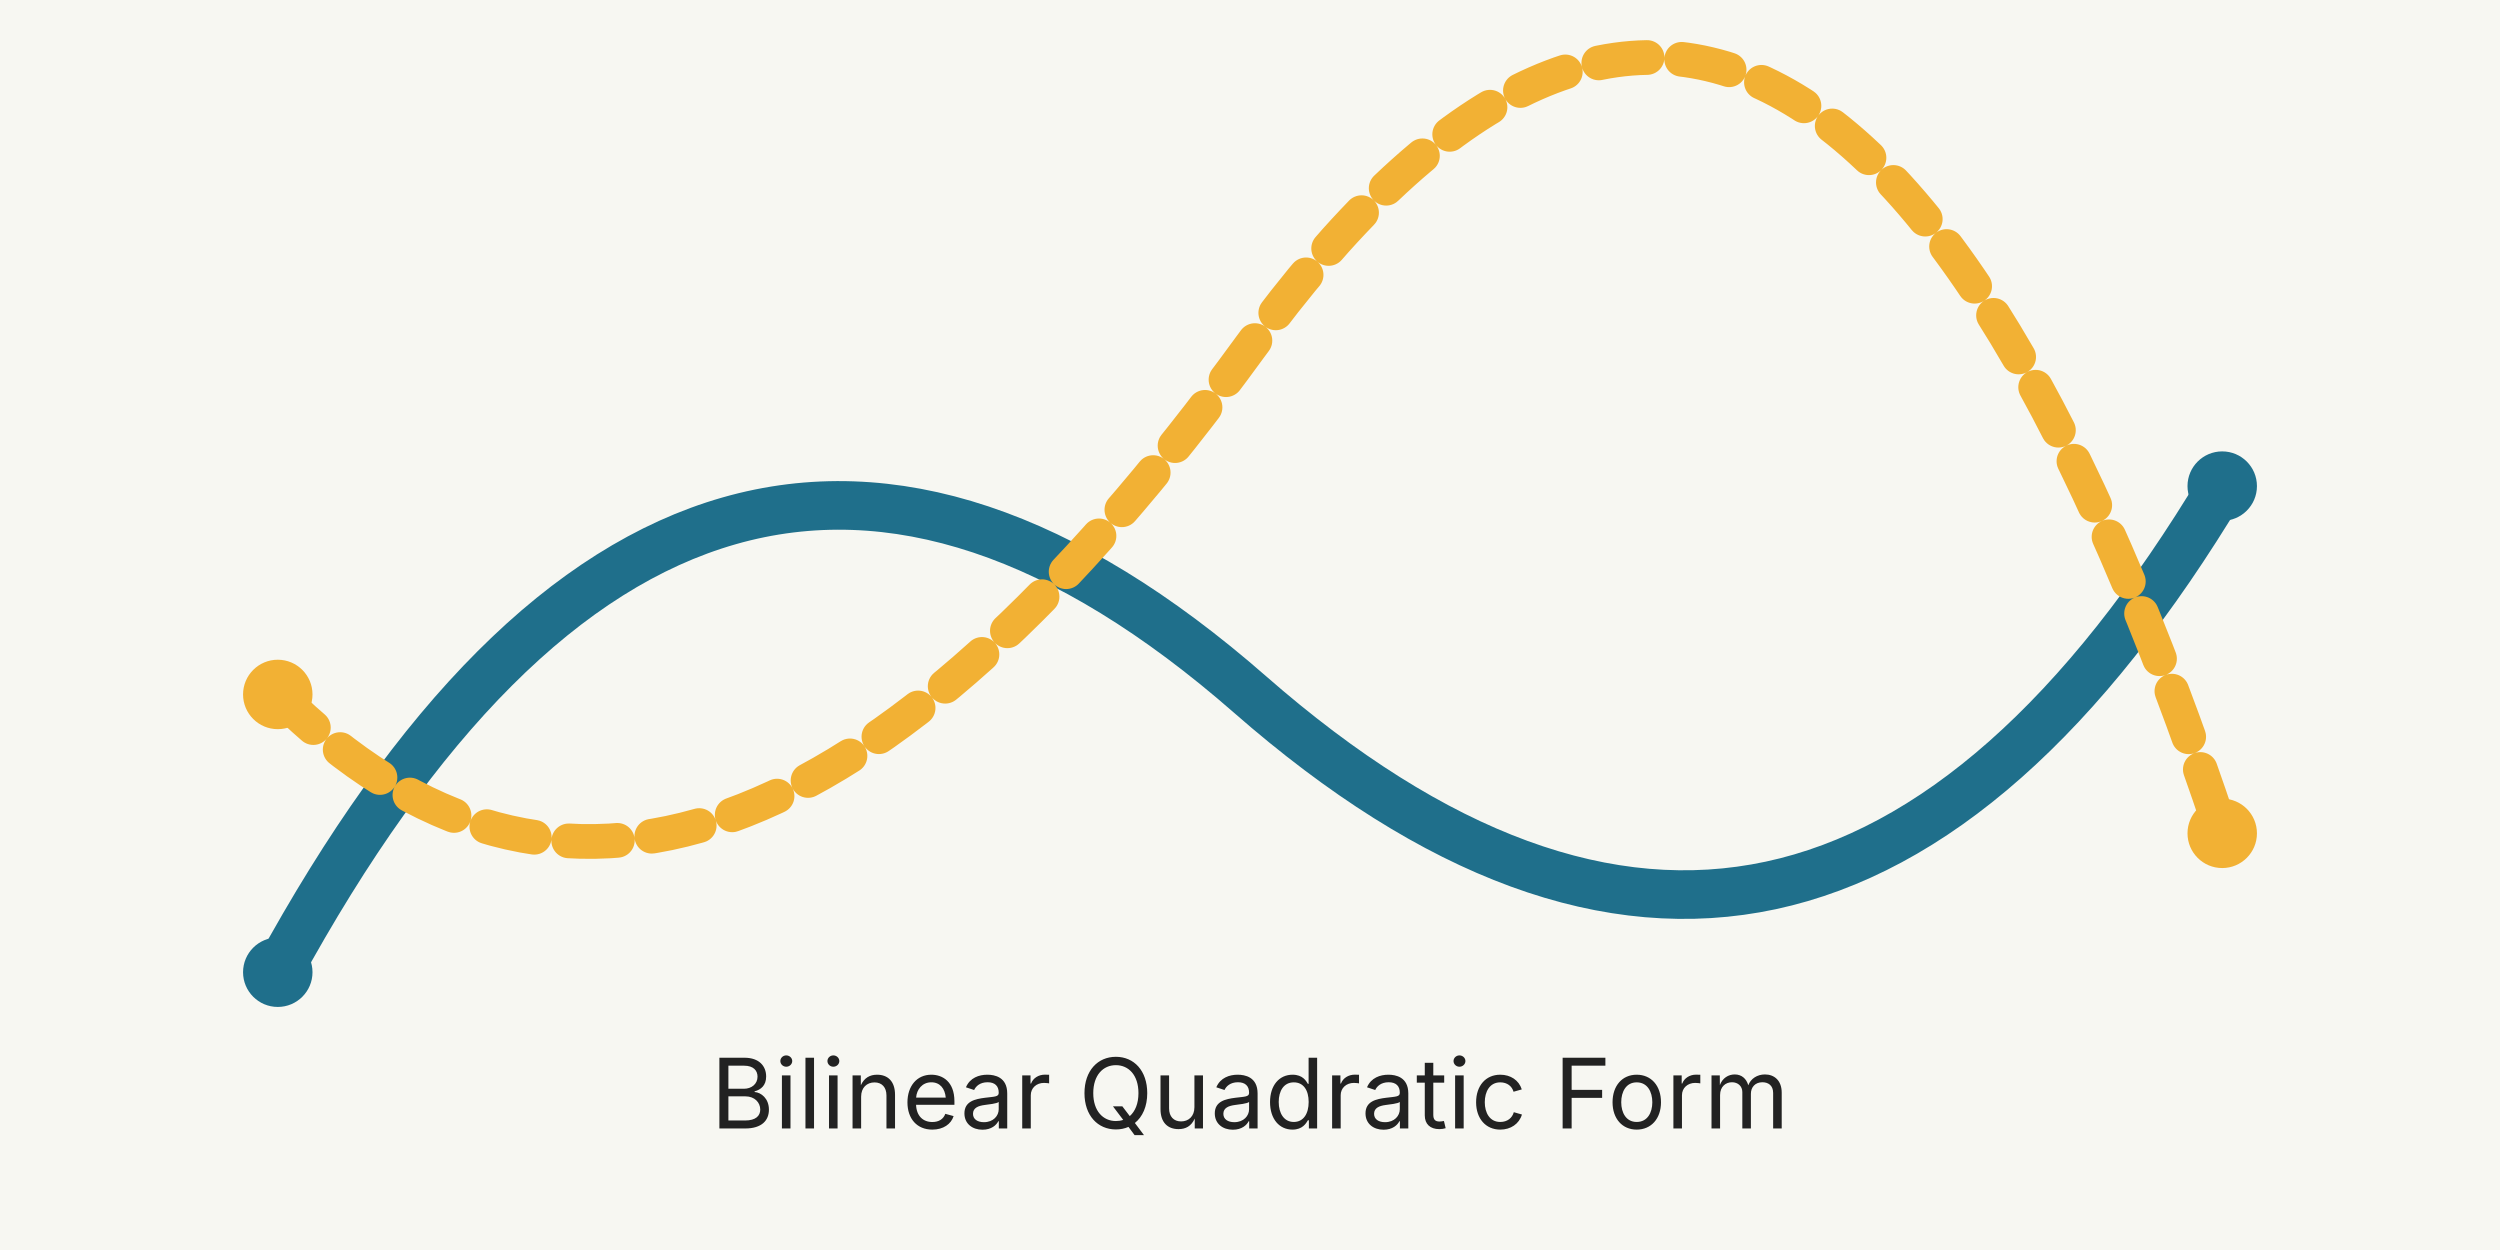
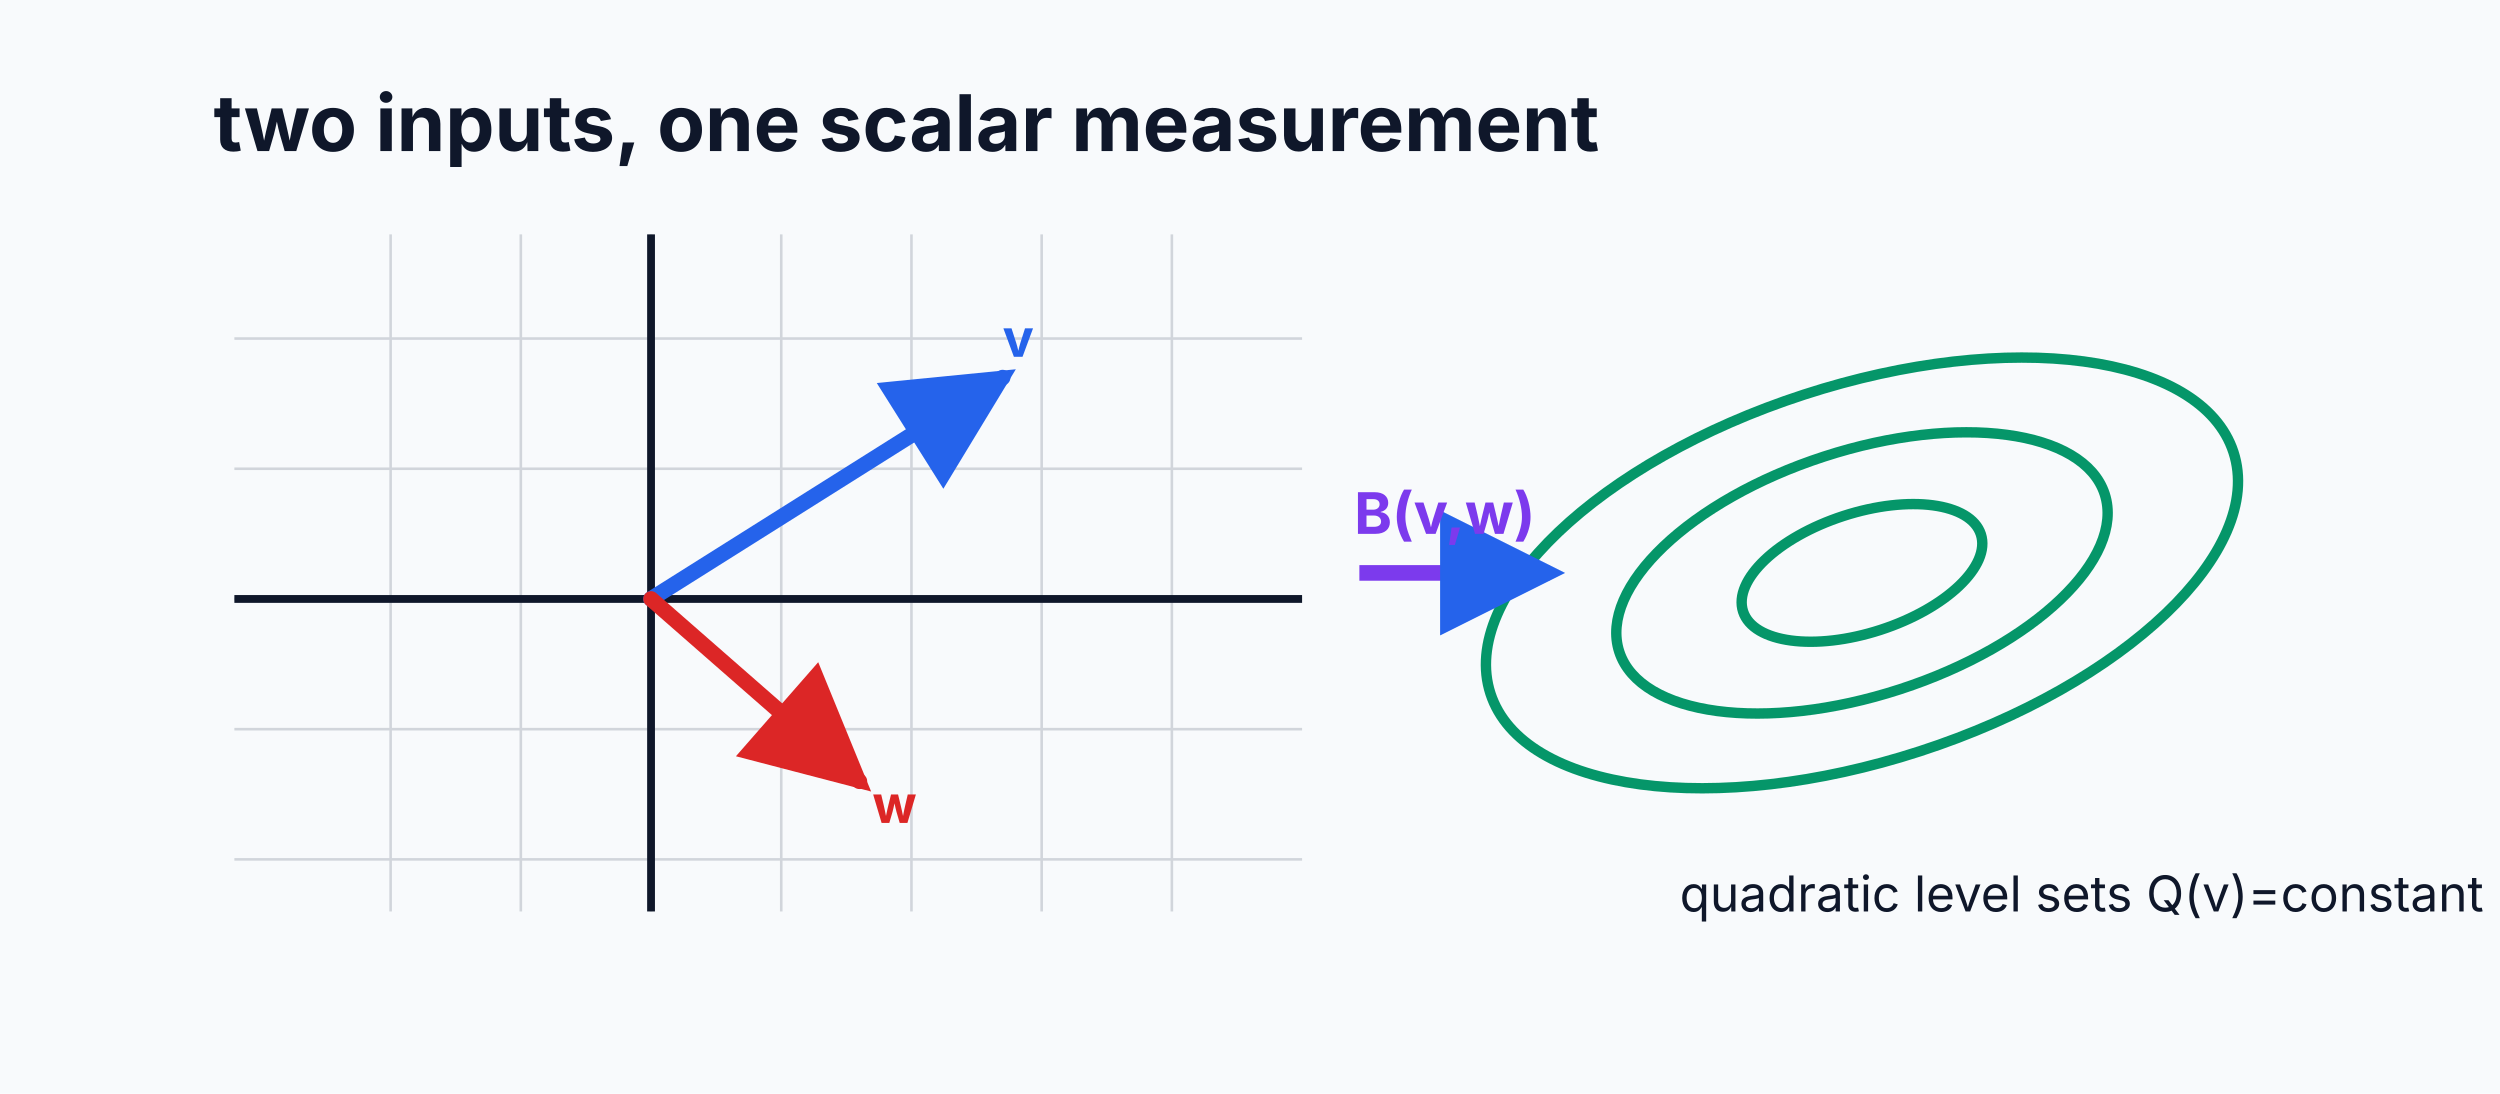
- <svg xmlns="http://www.w3.org/2000/svg" viewBox="0 0 720 360" role="img" aria-labelledby="title desc">
-   <rect width="720" height="360" fill="#f7f7f2" />
-   <path d="M80 280 Q200 60 360 200 T640 140" fill="none" stroke="#1f6f8b" stroke-width="14" stroke-linecap="round" />
-   <path d="M80 200 Q200 320 360 100 T640 240" fill="none" stroke="#f2b134" stroke-width="10" stroke-linecap="round" stroke-dasharray="14 10" />
-   <g fill="#1f6f8b">
-     <circle cx="80" cy="280" r="10" />
-     <circle cx="640" cy="140" r="10" />
+ <svg xmlns="http://www.w3.org/2000/svg" viewBox="0 0 960 420" role="img" aria-labelledby="title desc">
+   <rect width="960" height="420" fill="#f8fafc" />
+   <g stroke="#d1d5db" stroke-width="1">
+     <path d="M90 330 H500" />
+     <path d="M90 280 H500" />
+     <path d="M90 230 H500" />
+     <path d="M90 180 H500" />
+     <path d="M90 130 H500" />
+     <path d="M150 90 V350" />
+     <path d="M200 90 V350" />
+     <path d="M250 90 V350" />
+     <path d="M300 90 V350" />
+     <path d="M350 90 V350" />
+     <path d="M400 90 V350" />
+     <path d="M450 90 V350" />
  </g>
-   <g fill="#f2b134">
-     <circle cx="80" cy="200" r="10" />
-     <circle cx="640" cy="240" r="10" />
+   <g stroke="#0f172a" stroke-width="3">
+     <path d="M90 230 H500" />
+     <path d="M250 350 V90" />
  </g>
-   <text x="360" y="325" text-anchor="middle" font-family="Inter, Arial, sans-serif" font-size="28" fill="#222">Bilinear Quadratic Form</text>
+   <defs>
+     <marker id="bq-blue" markerWidth="10" markerHeight="10" refX="8" refY="5" orient="auto">
+       <path d="M1 1 L9 5 L1 9 Z" fill="#2563eb" />
+     </marker>
+     <marker id="bq-red" markerWidth="10" markerHeight="10" refX="8" refY="5" orient="auto">
+       <path d="M1 1 L9 5 L1 9 Z" fill="#dc2626" />
+     </marker>
+   </defs>
+   <g fill="none" stroke-linecap="round" stroke-width="6">
+     <path d="M250 230 L385 145" stroke="#2563eb" marker-end="url(#bq-blue)" />
+     <path d="M250 230 L330 300" stroke="#dc2626" marker-end="url(#bq-red)" />
+   </g>
+   <g fill="none" stroke="#059669" stroke-width="4">
+     <ellipse cx="715" cy="220" rx="150" ry="72" transform="rotate(-18 715 220)" />
+     <ellipse cx="715" cy="220" rx="98" ry="47" transform="rotate(-18 715 220)" />
+     <ellipse cx="715" cy="220" rx="48" ry="23" transform="rotate(-18 715 220)" />
+   </g>
+   <path d="M522 220 H595" stroke="#7c3aed" stroke-width="6" marker-end="url(#bq-blue)" />
+   <g font-family="Inter, Arial, sans-serif" fill="#0f172a">
+     <text x="82" y="58" font-size="30" font-weight="700">two inputs, one scalar measurement</text>
+     <text x="520" y="205" font-size="22" font-weight="700" fill="#7c3aed">B(v,w)</text>
+     <text x="645" y="350" font-size="19">quadratic level sets Q(v)=constant</text>
+     <text x="385" y="137" font-size="20" fill="#2563eb" font-weight="700">v</text>
+     <text x="335" y="316" font-size="20" fill="#dc2626" font-weight="700">w</text>
+   </g>
</svg>
